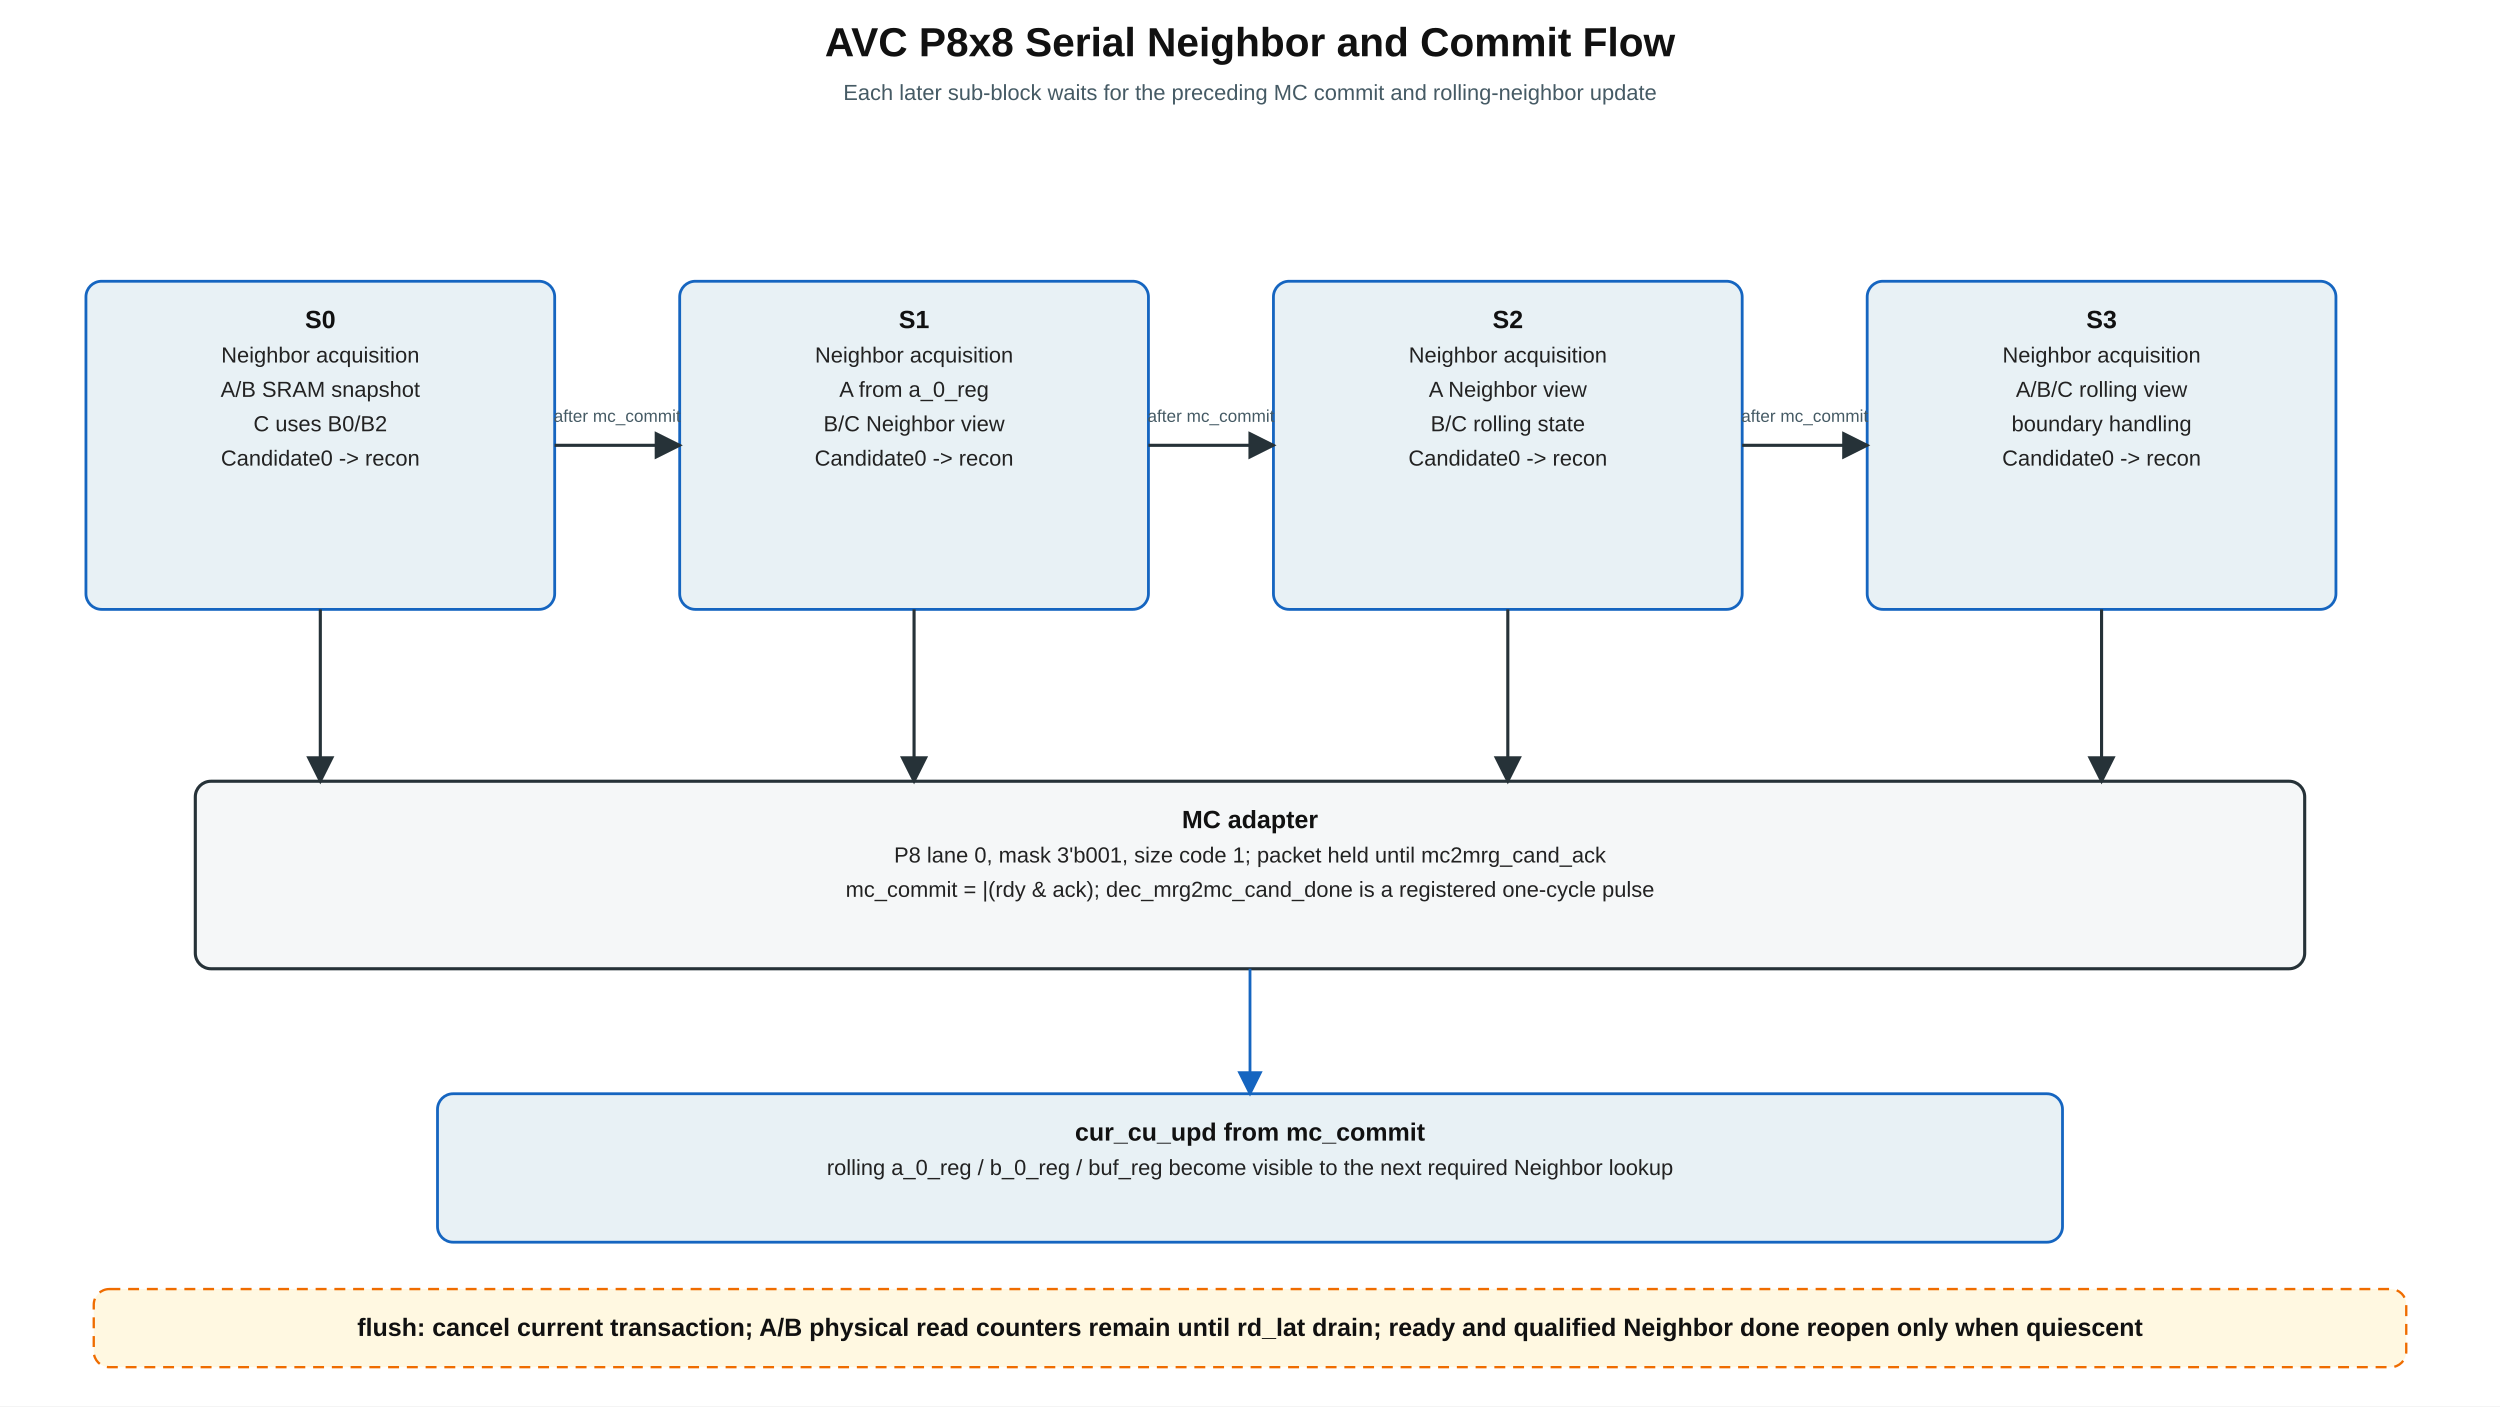
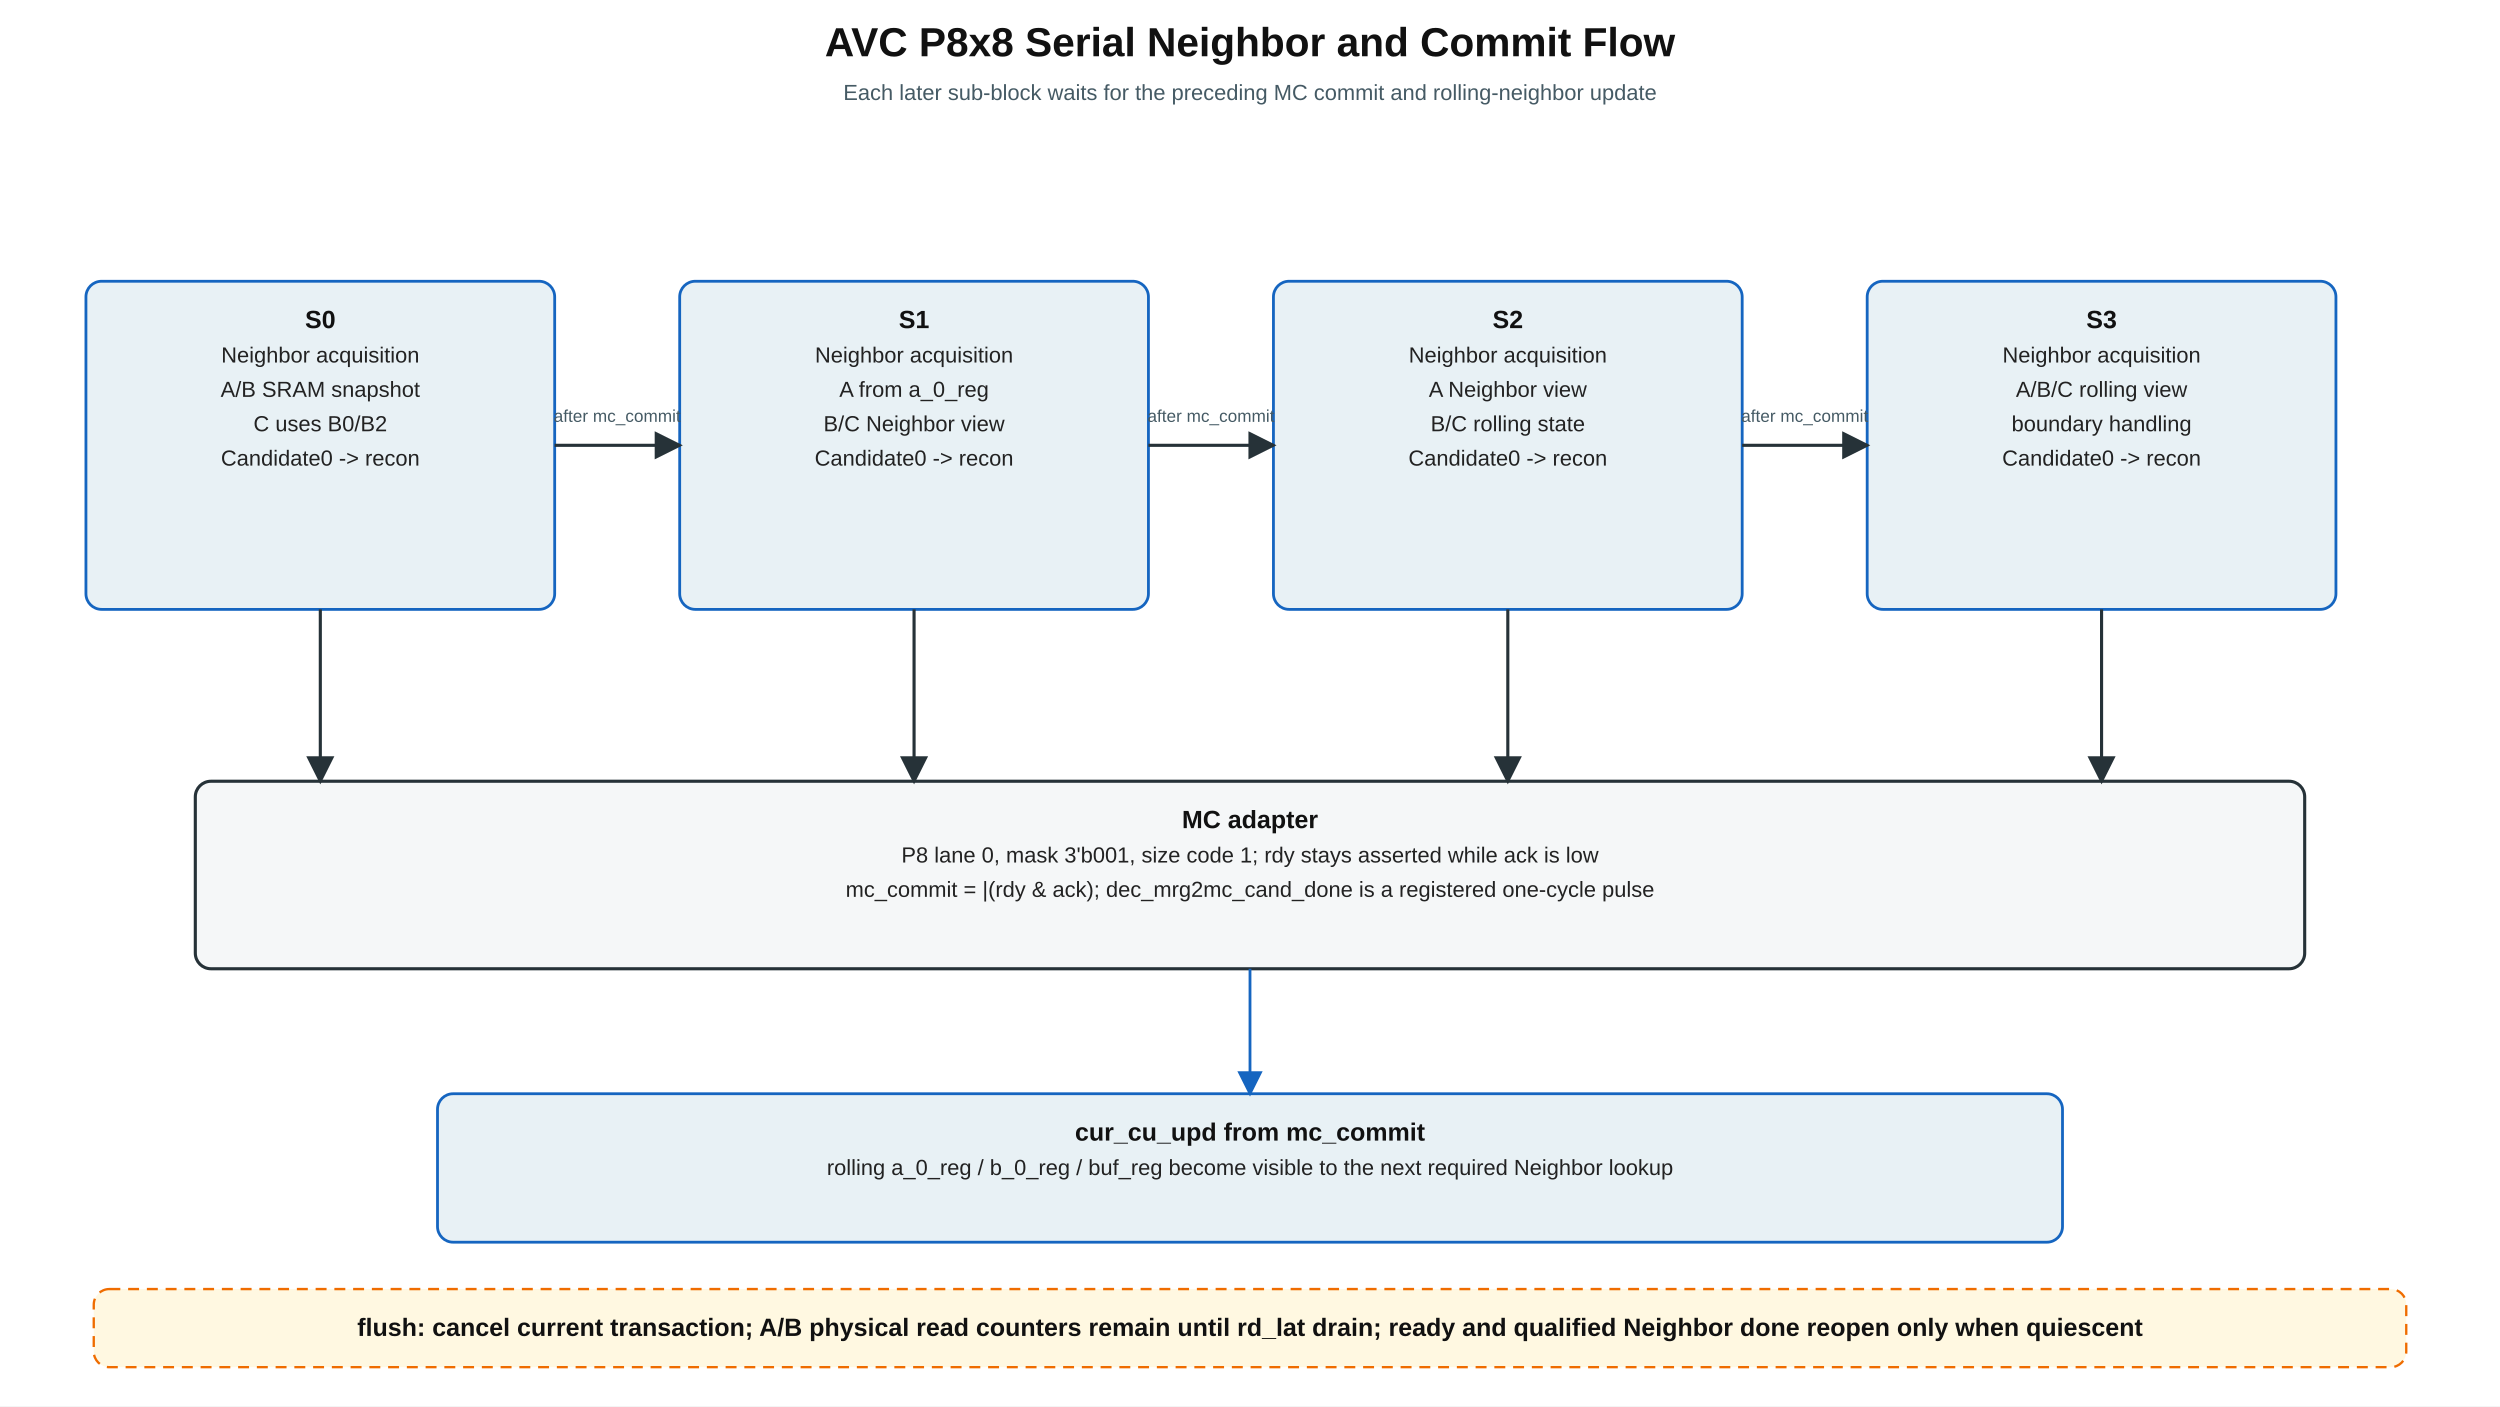
<svg xmlns="http://www.w3.org/2000/svg" width="1600" height="900" viewBox="0 0 1600 900">
  <rect width="100%" height="100%" fill="#ffffff" />
  <defs>
    <marker id="arrow" markerWidth="9" markerHeight="9" refX="8" refY="4.5" orient="auto">
      <path d="M0,0 L9,4.5 L0,9 z" fill="#263238" />
    </marker>
    <marker id="feedbackArrow" markerWidth="9" markerHeight="9" refX="8" refY="4.5" orient="auto">
      <path d="M0,0 L9,4.5 L0,9 z" fill="#1565c0" />
    </marker>
    <style>
      .title { font: 700 26px Arial, sans-serif; fill: #111; }
      .subtitle { font: 14px Arial, sans-serif; fill: #455a64; }
      .box-title { font: 700 16px Arial, sans-serif; fill: #111; }
      .body { font: 14px Arial, sans-serif; fill: #222; }
      .small { font: 12px Arial, sans-serif; fill: #37474f; }
      .tiny { font: 11px Arial, sans-serif; fill: #455a64; }
      .external { fill: #fff; stroke: #607d8b; stroke-width: 1.5; rx: 10; }
      .decoder { fill: #f5f7f8; stroke: #263238; stroke-width: 2; rx: 10; }
      .reuse { fill: #e8f1f5; stroke: #1565c0; stroke-width: 1.8; rx: 10; }
      .control { fill: #f3e5f5; stroke: #6a1b9a; stroke-width: 1.8; rx: 10; }
      .flush { fill: #fff8e1; stroke: #ef6c00; stroke-width: 1.5; stroke-dasharray: 7 5; rx: 10; }
      .disabled { fill: #fafafa; stroke: #9e9e9e; stroke-width: 1.2; stroke-dasharray: 6 5; rx: 10; }
      .arrow { fill: none; stroke: #263238; stroke-width: 2; marker-end: url(#arrow); }
      .feedback { fill: none; stroke: #1565c0; stroke-width: 1.8; marker-end: url(#feedbackArrow); }
    </style>
  </defs>
  <text x="800" y="36" class="title" text-anchor="middle">AVC P8x8 Serial Neighbor and Commit Flow</text>
  <text x="800" y="64" class="subtitle" text-anchor="middle">Each later sub-block waits for the preceding MC commit and rolling-neighbor update</text>
  <rect x="55" y="180" width="300" height="210" class="reuse" />
  <text x="205.0" y="210" class="box-title" text-anchor="middle">S0</text>
  <text x="205.0" y="232" class="body" text-anchor="middle">Neighbor acquisition</text>
  <text x="205.0" y="254" class="body" text-anchor="middle">A/B SRAM snapshot</text>
  <text x="205.0" y="276" class="body" text-anchor="middle">C uses B0/B2</text>
  <text x="205.0" y="298" class="body" text-anchor="middle">Candidate0 -&gt; recon</text>
  <rect x="435" y="180" width="300" height="210" class="reuse" />
  <text x="585.0" y="210" class="box-title" text-anchor="middle">S1</text>
  <text x="585.0" y="232" class="body" text-anchor="middle">Neighbor acquisition</text>
  <text x="585.0" y="254" class="body" text-anchor="middle">A from a_0_reg</text>
  <text x="585.0" y="276" class="body" text-anchor="middle">B/C Neighbor view</text>
  <text x="585.0" y="298" class="body" text-anchor="middle">Candidate0 -&gt; recon</text>
  <rect x="815" y="180" width="300" height="210" class="reuse" />
  <text x="965.0" y="210" class="box-title" text-anchor="middle">S2</text>
  <text x="965.0" y="232" class="body" text-anchor="middle">Neighbor acquisition</text>
  <text x="965.0" y="254" class="body" text-anchor="middle">A Neighbor view</text>
  <text x="965.0" y="276" class="body" text-anchor="middle">B/C rolling state</text>
  <text x="965.0" y="298" class="body" text-anchor="middle">Candidate0 -&gt; recon</text>
  <rect x="1195" y="180" width="300" height="210" class="reuse" />
  <text x="1345.0" y="210" class="box-title" text-anchor="middle">S3</text>
  <text x="1345.0" y="232" class="body" text-anchor="middle">Neighbor acquisition</text>
  <text x="1345.0" y="254" class="body" text-anchor="middle">A/B/C rolling view</text>
  <text x="1345.0" y="276" class="body" text-anchor="middle">boundary handling</text>
  <text x="1345.0" y="298" class="body" text-anchor="middle">Candidate0 -&gt; recon</text>
  <path d="M355,285 L435,285" class="arrow" />
  <text x="395.0" y="270" class="tiny" text-anchor="middle">after mc_commit</text>
  <path d="M735,285 L815,285" class="arrow" />
  <text x="775.0" y="270" class="tiny" text-anchor="middle">after mc_commit</text>
  <path d="M1115,285 L1195,285" class="arrow" />
  <text x="1155.0" y="270" class="tiny" text-anchor="middle">after mc_commit</text>
  <rect x="125" y="500" width="1350" height="120" class="decoder" />
  <text x="800.0" y="530" class="box-title" text-anchor="middle">MC adapter</text>
-   <text x="800.0" y="552" class="body" text-anchor="middle">P8 lane 0, mask 3'b001, size code 1; packet held until mc2mrg_cand_ack</text>
+   <text x="800.0" y="552" class="body" text-anchor="middle">P8 lane 0, mask 3'b001, size code 1; rdy stays asserted while ack is low</text>
  <text x="800.0" y="574" class="body" text-anchor="middle">mc_commit = |(rdy &amp; ack); dec_mrg2mc_cand_done is a registered one-cycle pulse</text>
  <path d="M205,390 L205,470 L205,500" class="arrow" />
  <path d="M585,390 L585,470 L585,500" class="arrow" />
  <path d="M965,390 L965,470 L965,500" class="arrow" />
  <path d="M1345,390 L1345,470 L1345,500" class="arrow" />
  <rect x="280" y="700" width="1040" height="95" class="reuse" />
  <text x="800.0" y="730" class="box-title" text-anchor="middle">cur_cu_upd from mc_commit</text>
  <text x="800.0" y="752" class="body" text-anchor="middle">rolling a_0_reg / b_0_reg / buf_reg become visible to the next required Neighbor lookup</text>
  <path d="M800,620 L800,700" class="feedback" />
  <rect x="60" y="825" width="1480" height="50" class="flush" />
  <text x="800.0" y="855" class="box-title" text-anchor="middle">flush: cancel current transaction; A/B physical read counters remain until rd_lat drain; ready and qualified Neighbor done reopen only when quiescent</text>
</svg>
